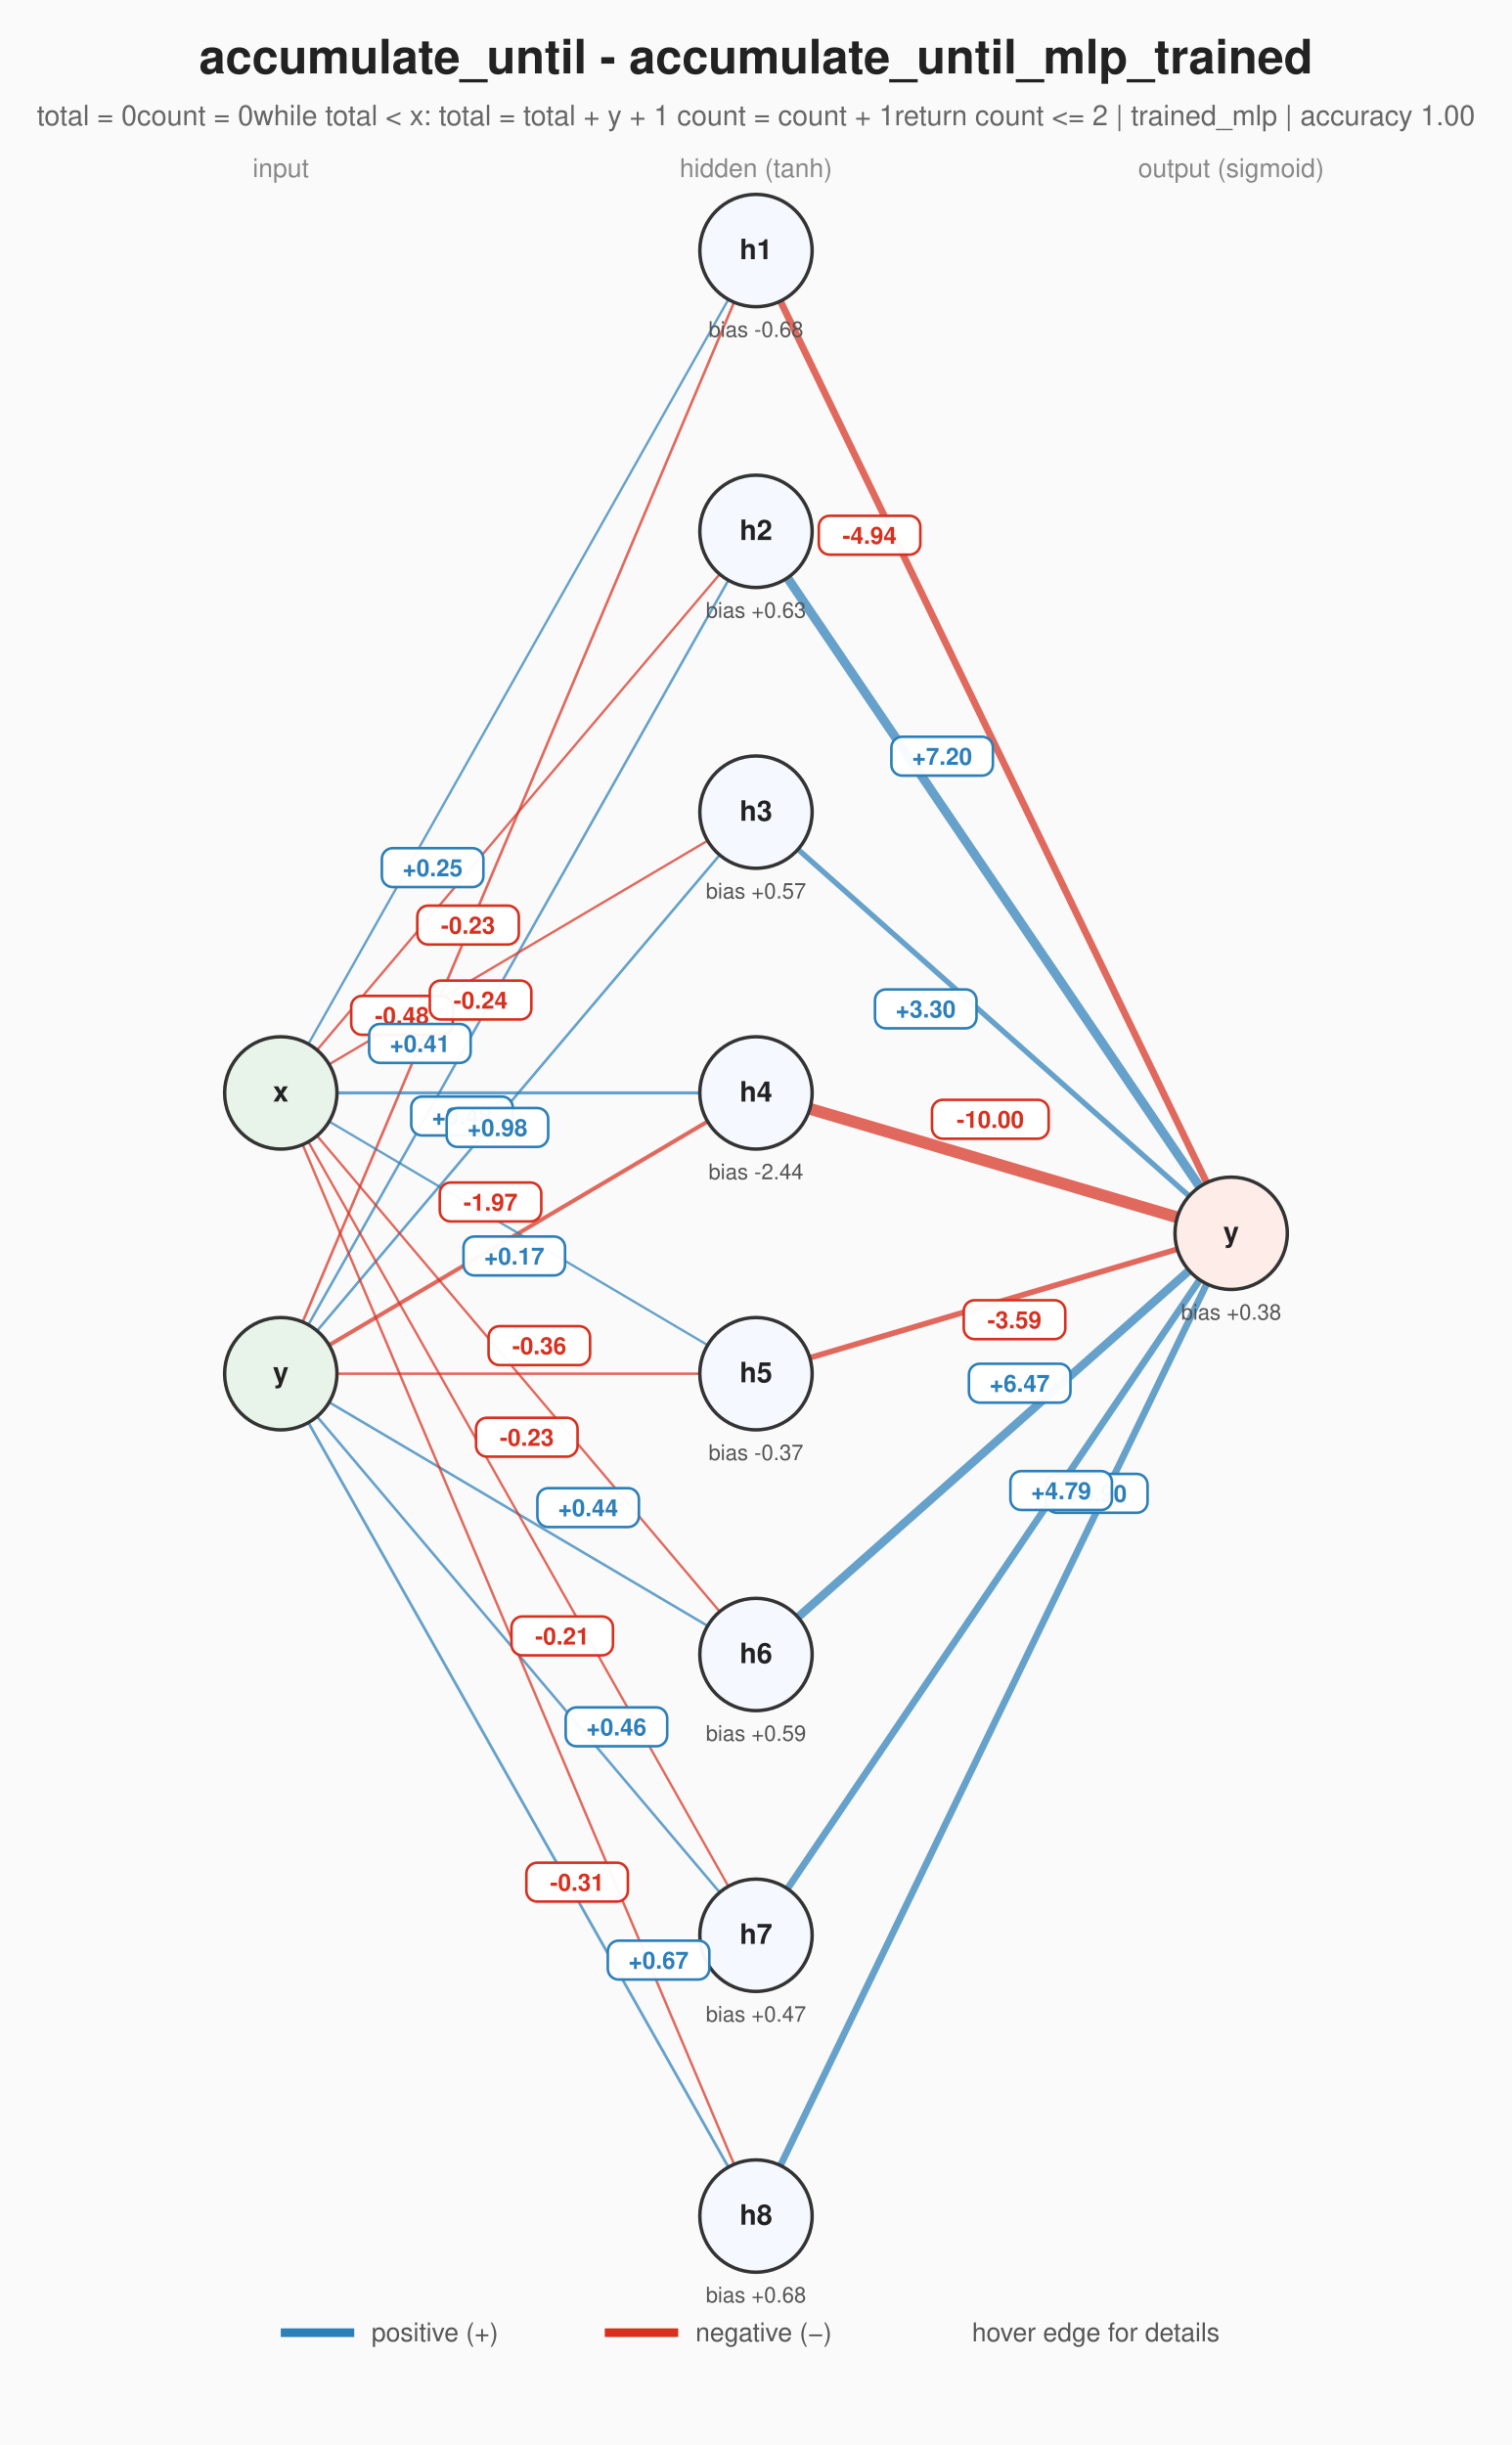
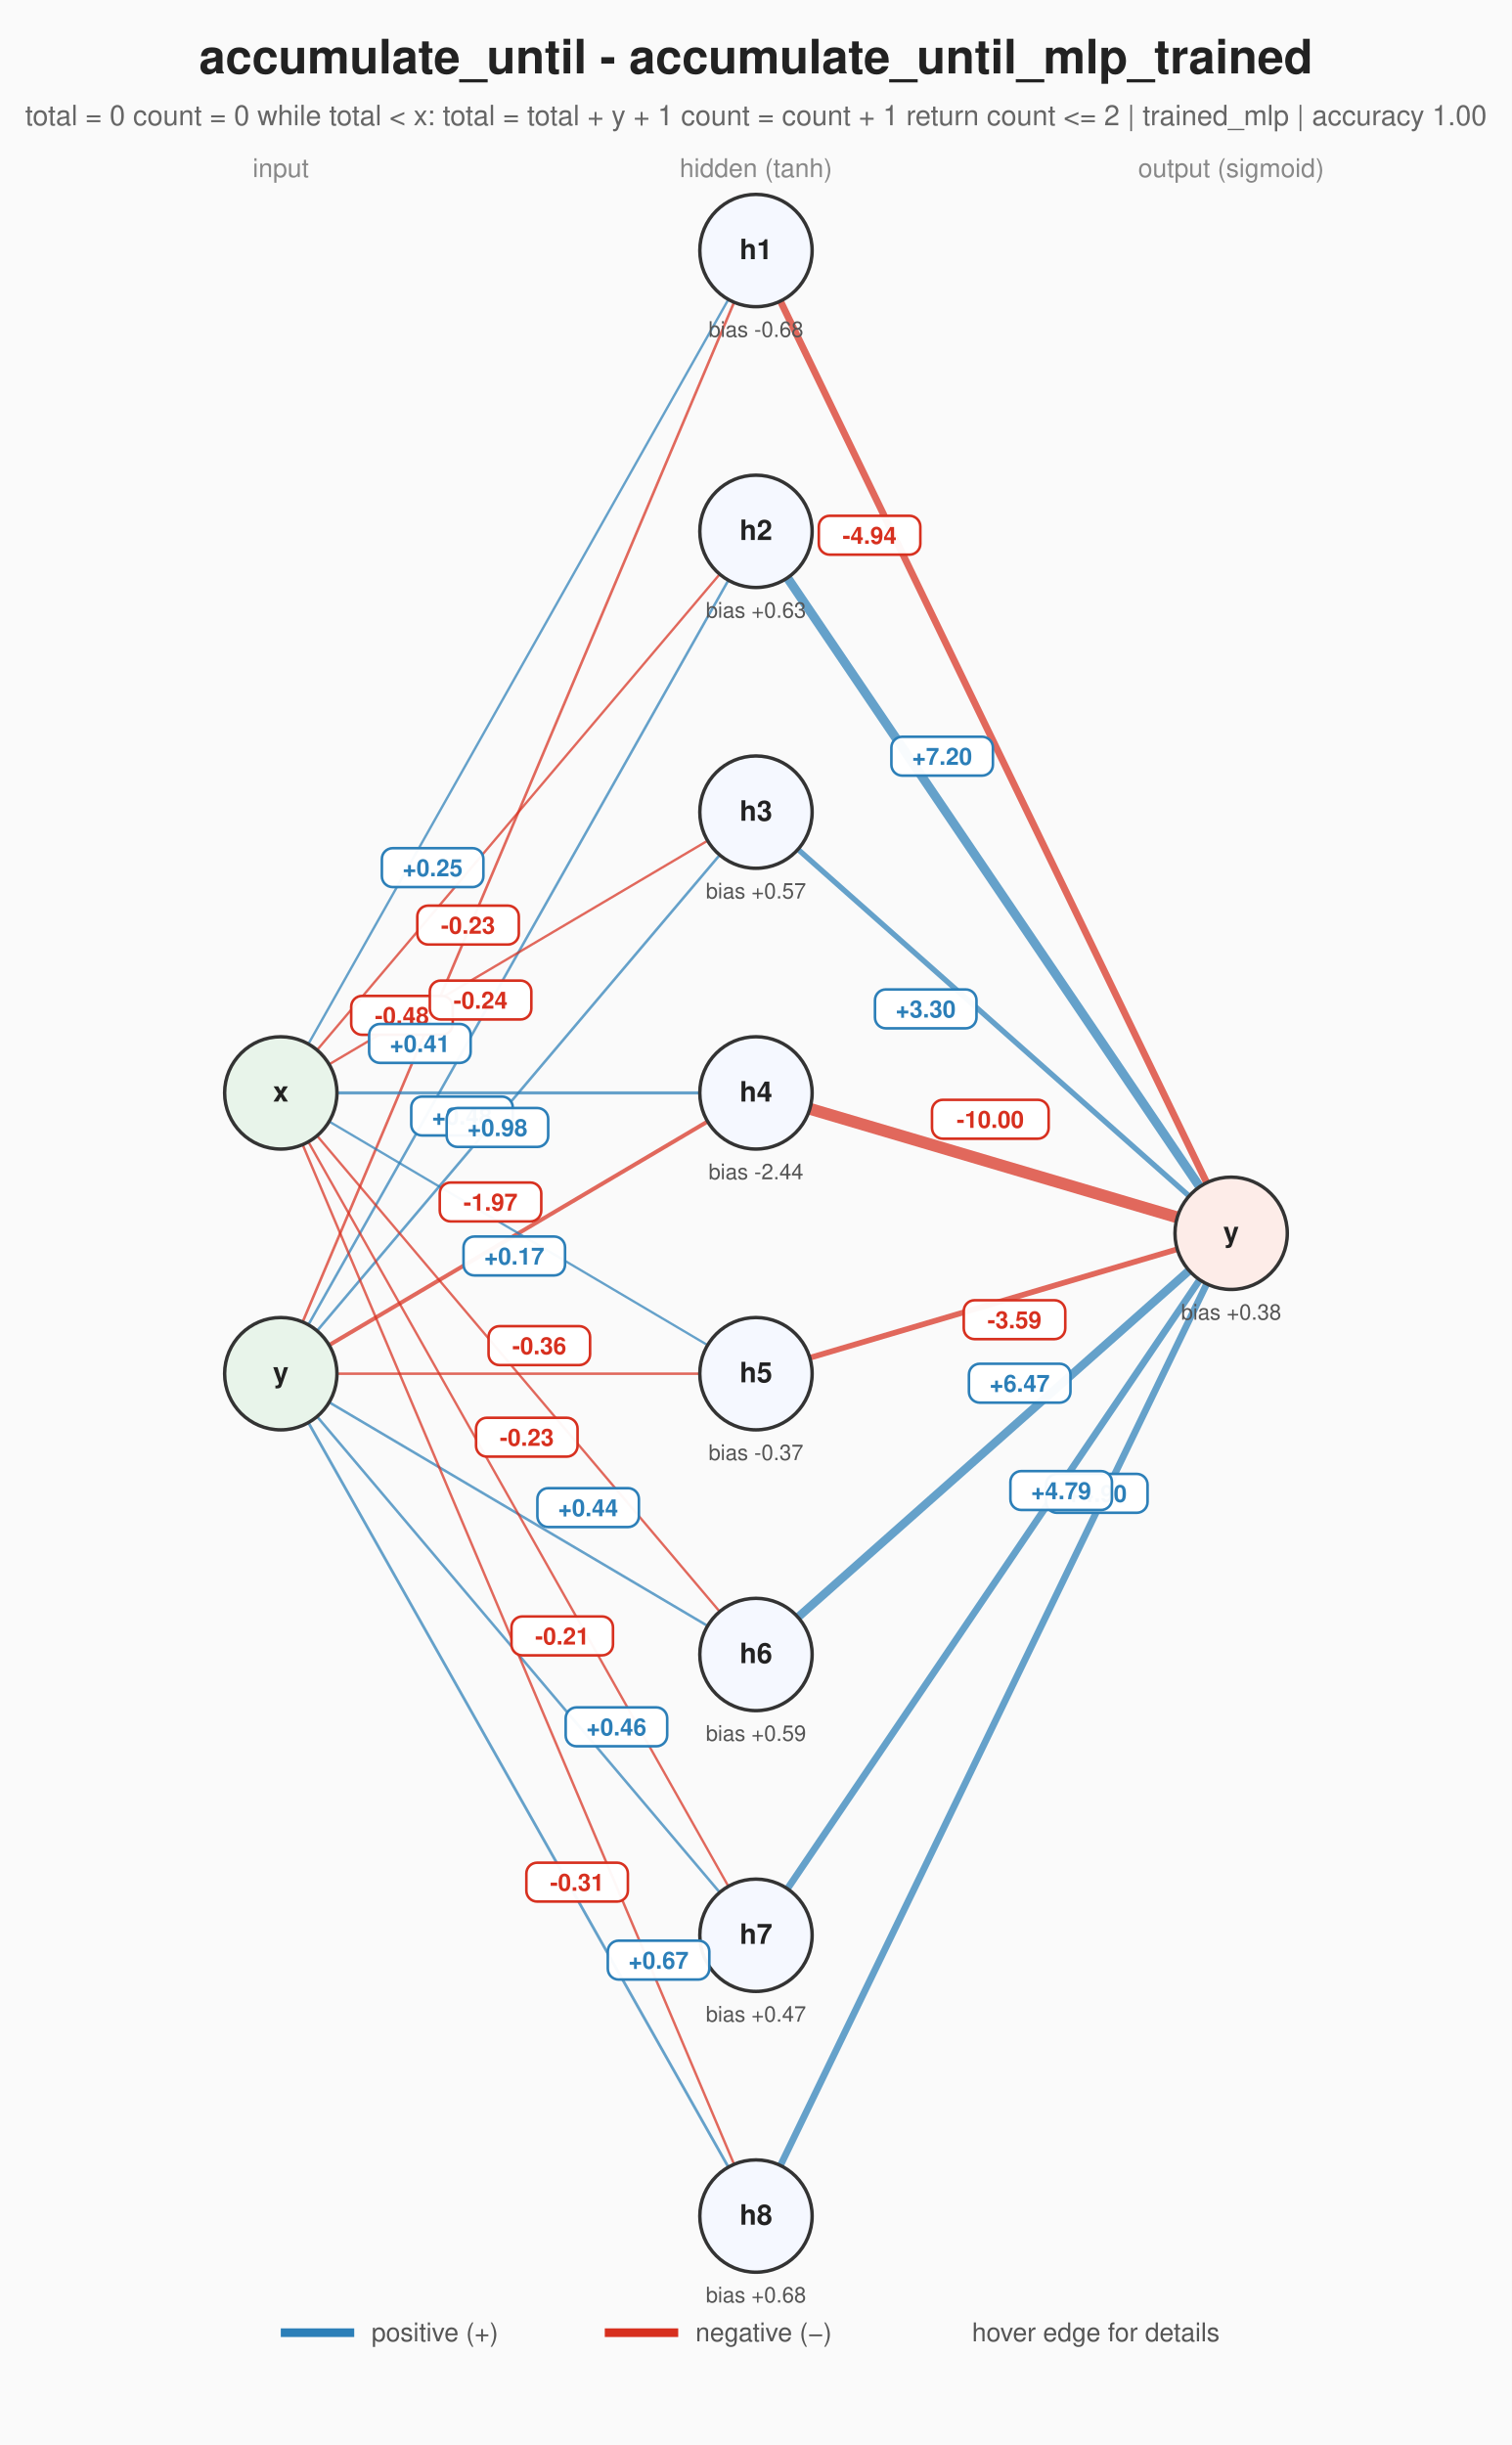
<svg xmlns="http://www.w3.org/2000/svg" width="700" height="1132" viewBox="0 0 700 1132" font-family="Helvetica, Arial, sans-serif">
  <style type="text/css">
  .edge { cursor: pointer; }
  .edge-line { transition: stroke-width .15s, stroke-opacity .15s; }
  .edge:hover .edge-line { stroke-opacity: 1; stroke-width: 5; }
  .edge .wlabel { transition: opacity .15s; }
  .edge:hover .wlabel rect { stroke-width: 2; }
  .neuron { cursor: pointer; transition: stroke-width .15s; }
  .neuron:hover { stroke-width: 3; }
  .neuron.dim { opacity: .35; }
  .edge.dim .edge-line { opacity: .2; }
  .edge.dim .wlabel { opacity: .25; }
  svg.hide-weights .wlabel { display: none; }
  svg.hide-biases .bias-label { display: none; }
</style>
  <rect width="700" height="1132" fill="#fafafa" />
  <text x="350.0" y="34" text-anchor="middle" font-size="22" font-weight="bold" fill="#222">accumulate_until - accumulate_until_mlp_trained</text>
  <text x="350.0" y="58" text-anchor="middle" font-size="13" fill="#666">
- total = 0
- count = 0
- while total &lt; x:
-     total = total + y + 1
-     count = count + 1
- return count &lt;= 2
-   |  trained_mlp  |  accuracy 1.00</text>
+         total = 0
+         count = 0
+         while total &lt; x:
+             total = total + y + 1
+             count = count + 1
+         return count &lt;= 2
+           |  trained_mlp  |  accuracy 1.00</text>
  <g id="diagram">
    <g class="edge" data-layer="0" data-edge="0" data-weight="0.2544" data-from="x" data-to="h1" data-sign="pos">
      <line class="edge-line" x1="130.0" y1="506.0" x2="350.0" y2="116.0" stroke="#2c7fb8" stroke-width="1.11" stroke-opacity="0.72" />
    </g>
    <g class="edge" data-layer="0" data-edge="1" data-weight="-0.4797" data-from="y" data-to="h1" data-sign="neg">
      <line class="edge-line" x1="130.0" y1="636.0" x2="350.0" y2="116.0" stroke="#d7301f" stroke-width="1.22" stroke-opacity="0.72" />
    </g>
    <g class="edge" data-layer="0" data-edge="2" data-weight="-0.2273" data-from="x" data-to="h2" data-sign="neg">
      <line class="edge-line" x1="130.0" y1="506.0" x2="350.0" y2="246.0" stroke="#d7301f" stroke-width="1.10" stroke-opacity="0.72" />
    </g>
    <g class="edge" data-layer="0" data-edge="3" data-weight="0.4142" data-from="y" data-to="h2" data-sign="pos">
      <line class="edge-line" x1="130.0" y1="636.0" x2="350.0" y2="246.0" stroke="#2c7fb8" stroke-width="1.19" stroke-opacity="0.72" />
    </g>
    <g class="edge" data-layer="0" data-edge="4" data-weight="-0.2370" data-from="x" data-to="h3" data-sign="neg">
      <line class="edge-line" x1="130.0" y1="506.0" x2="350.0" y2="376.0" stroke="#d7301f" stroke-width="1.11" stroke-opacity="0.72" />
    </g>
    <g class="edge" data-layer="0" data-edge="5" data-weight="0.4803" data-from="y" data-to="h3" data-sign="pos">
      <line class="edge-line" x1="130.0" y1="636.0" x2="350.0" y2="376.0" stroke="#2c7fb8" stroke-width="1.22" stroke-opacity="0.72" />
    </g>
    <g class="edge" data-layer="0" data-edge="6" data-weight="0.9820" data-from="x" data-to="h4" data-sign="pos">
      <line class="edge-line" x1="130.0" y1="506.0" x2="350.0" y2="506.0" stroke="#2c7fb8" stroke-width="1.44" stroke-opacity="0.72" />
    </g>
    <g class="edge" data-layer="0" data-edge="7" data-weight="-1.9725" data-from="y" data-to="h4" data-sign="neg">
      <line class="edge-line" x1="130.0" y1="636.0" x2="350.0" y2="506.0" stroke="#d7301f" stroke-width="1.89" stroke-opacity="0.72" />
    </g>
    <g class="edge" data-layer="0" data-edge="8" data-weight="0.1698" data-from="x" data-to="h5" data-sign="pos">
      <line class="edge-line" x1="130.0" y1="506.0" x2="350.0" y2="636.0" stroke="#2c7fb8" stroke-width="1.08" stroke-opacity="0.72" />
    </g>
    <g class="edge" data-layer="0" data-edge="9" data-weight="-0.3647" data-from="y" data-to="h5" data-sign="neg">
      <line class="edge-line" x1="130.0" y1="636.0" x2="350.0" y2="636.0" stroke="#d7301f" stroke-width="1.16" stroke-opacity="0.72" />
    </g>
    <g class="edge" data-layer="0" data-edge="10" data-weight="-0.2287" data-from="x" data-to="h6" data-sign="neg">
      <line class="edge-line" x1="130.0" y1="506.0" x2="350.0" y2="766.0" stroke="#d7301f" stroke-width="1.10" stroke-opacity="0.72" />
    </g>
    <g class="edge" data-layer="0" data-edge="11" data-weight="0.4418" data-from="y" data-to="h6" data-sign="pos">
      <line class="edge-line" x1="130.0" y1="636.0" x2="350.0" y2="766.0" stroke="#2c7fb8" stroke-width="1.20" stroke-opacity="0.72" />
    </g>
    <g class="edge" data-layer="0" data-edge="12" data-weight="-0.2144" data-from="x" data-to="h7" data-sign="neg">
      <line class="edge-line" x1="130.0" y1="506.0" x2="350.0" y2="896.0" stroke="#d7301f" stroke-width="1.10" stroke-opacity="0.72" />
    </g>
    <g class="edge" data-layer="0" data-edge="13" data-weight="0.4624" data-from="y" data-to="h7" data-sign="pos">
      <line class="edge-line" x1="130.0" y1="636.0" x2="350.0" y2="896.0" stroke="#2c7fb8" stroke-width="1.21" stroke-opacity="0.72" />
    </g>
    <g class="edge" data-layer="0" data-edge="14" data-weight="-0.3110" data-from="x" data-to="h8" data-sign="neg">
      <line class="edge-line" x1="130.0" y1="506.0" x2="350.0" y2="1026.0" stroke="#d7301f" stroke-width="1.14" stroke-opacity="0.72" />
    </g>
    <g class="edge" data-layer="0" data-edge="15" data-weight="0.6714" data-from="y" data-to="h8" data-sign="pos">
      <line class="edge-line" x1="130.0" y1="636.0" x2="350.0" y2="1026.0" stroke="#2c7fb8" stroke-width="1.30" stroke-opacity="0.72" />
    </g>
    <g class="edge" data-layer="1" data-edge="16" data-weight="-4.9352" data-from="h1" data-to="y" data-sign="neg">
      <line class="edge-line" x1="350.0" y1="116.0" x2="570.0" y2="571.0" stroke="#d7301f" stroke-width="3.22" stroke-opacity="0.72" />
    </g>
    <g class="edge" data-layer="1" data-edge="17" data-weight="7.2018" data-from="h2" data-to="y" data-sign="pos">
      <line class="edge-line" x1="350.0" y1="246.0" x2="570.0" y2="571.0" stroke="#2c7fb8" stroke-width="4.24" stroke-opacity="0.72" />
    </g>
    <g class="edge" data-layer="1" data-edge="18" data-weight="3.3029" data-from="h3" data-to="y" data-sign="pos">
      <line class="edge-line" x1="350.0" y1="376.0" x2="570.0" y2="571.0" stroke="#2c7fb8" stroke-width="2.49" stroke-opacity="0.72" />
    </g>
    <g class="edge" data-layer="1" data-edge="19" data-weight="-10.0009" data-from="h4" data-to="y" data-sign="neg">
      <line class="edge-line" x1="350.0" y1="506.0" x2="570.0" y2="571.0" stroke="#d7301f" stroke-width="5.50" stroke-opacity="0.72" />
    </g>
    <g class="edge" data-layer="1" data-edge="20" data-weight="-3.5902" data-from="h5" data-to="y" data-sign="neg">
      <line class="edge-line" x1="350.0" y1="636.0" x2="570.0" y2="571.0" stroke="#d7301f" stroke-width="2.62" stroke-opacity="0.72" />
    </g>
    <g class="edge" data-layer="1" data-edge="21" data-weight="6.4665" data-from="h6" data-to="y" data-sign="pos">
      <line class="edge-line" x1="350.0" y1="766.0" x2="570.0" y2="571.0" stroke="#2c7fb8" stroke-width="3.91" stroke-opacity="0.72" />
    </g>
    <g class="edge" data-layer="1" data-edge="22" data-weight="4.9002" data-from="h7" data-to="y" data-sign="pos">
      <line class="edge-line" x1="350.0" y1="896.0" x2="570.0" y2="571.0" stroke="#2c7fb8" stroke-width="3.20" stroke-opacity="0.72" />
    </g>
    <g class="edge" data-layer="1" data-edge="23" data-weight="4.7933" data-from="h8" data-to="y" data-sign="pos">
      <line class="edge-line" x1="350.0" y1="1026.0" x2="570.0" y2="571.0" stroke="#2c7fb8" stroke-width="3.16" stroke-opacity="0.72" />
    </g>
    <g class="neuron" data-neuron="x">
      <circle cx="130.0" cy="506.0" r="26" fill="#e8f4ea" stroke="#333333" stroke-width="1.6" />
      <text x="130.0" y="510.0" text-anchor="middle" font-size="13" font-weight="600" fill="#222">x</text>
    </g>
    <g class="neuron" data-neuron="y">
      <circle cx="130.0" cy="636.0" r="26" fill="#e8f4ea" stroke="#333333" stroke-width="1.6" />
      <text x="130.0" y="640.0" text-anchor="middle" font-size="13" font-weight="600" fill="#222">y</text>
    </g>
    <text x="130.0" y="82.0" text-anchor="middle" font-size="12" fill="#888">input</text>
    <g class="neuron" data-neuron="h1">
      <circle cx="350.0" cy="116.0" r="26" fill="#f5f8ff" stroke="#333333" stroke-width="1.6" />
      <text x="350.0" y="120.0" text-anchor="middle" font-size="13" font-weight="600" fill="#222">h1</text>
      <text class="bias-label" x="350.0" y="156.0" text-anchor="middle" font-size="10" fill="#555">bias -0.68</text>
    </g>
    <g class="neuron" data-neuron="h2">
      <circle cx="350.0" cy="246.0" r="26" fill="#f5f8ff" stroke="#333333" stroke-width="1.6" />
      <text x="350.0" y="250.0" text-anchor="middle" font-size="13" font-weight="600" fill="#222">h2</text>
      <text class="bias-label" x="350.0" y="286.0" text-anchor="middle" font-size="10" fill="#555">bias +0.63</text>
    </g>
    <g class="neuron" data-neuron="h3">
      <circle cx="350.0" cy="376.0" r="26" fill="#f5f8ff" stroke="#333333" stroke-width="1.6" />
      <text x="350.0" y="380.0" text-anchor="middle" font-size="13" font-weight="600" fill="#222">h3</text>
      <text class="bias-label" x="350.0" y="416.0" text-anchor="middle" font-size="10" fill="#555">bias +0.57</text>
    </g>
    <g class="neuron" data-neuron="h4">
      <circle cx="350.0" cy="506.0" r="26" fill="#f5f8ff" stroke="#333333" stroke-width="1.6" />
      <text x="350.0" y="510.0" text-anchor="middle" font-size="13" font-weight="600" fill="#222">h4</text>
      <text class="bias-label" x="350.0" y="546.0" text-anchor="middle" font-size="10" fill="#555">bias -2.44</text>
    </g>
    <g class="neuron" data-neuron="h5">
      <circle cx="350.0" cy="636.0" r="26" fill="#f5f8ff" stroke="#333333" stroke-width="1.6" />
      <text x="350.0" y="640.0" text-anchor="middle" font-size="13" font-weight="600" fill="#222">h5</text>
      <text class="bias-label" x="350.0" y="676.0" text-anchor="middle" font-size="10" fill="#555">bias -0.37</text>
    </g>
    <g class="neuron" data-neuron="h6">
      <circle cx="350.0" cy="766.0" r="26" fill="#f5f8ff" stroke="#333333" stroke-width="1.6" />
      <text x="350.0" y="770.0" text-anchor="middle" font-size="13" font-weight="600" fill="#222">h6</text>
      <text class="bias-label" x="350.0" y="806.0" text-anchor="middle" font-size="10" fill="#555">bias +0.59</text>
    </g>
    <g class="neuron" data-neuron="h7">
      <circle cx="350.0" cy="896.0" r="26" fill="#f5f8ff" stroke="#333333" stroke-width="1.6" />
      <text x="350.0" y="900.0" text-anchor="middle" font-size="13" font-weight="600" fill="#222">h7</text>
      <text class="bias-label" x="350.0" y="936.0" text-anchor="middle" font-size="10" fill="#555">bias +0.47</text>
    </g>
    <g class="neuron" data-neuron="h8">
      <circle cx="350.0" cy="1026.0" r="26" fill="#f5f8ff" stroke="#333333" stroke-width="1.6" />
      <text x="350.0" y="1030.0" text-anchor="middle" font-size="13" font-weight="600" fill="#222">h8</text>
      <text class="bias-label" x="350.0" y="1066.0" text-anchor="middle" font-size="10" fill="#555">bias +0.68</text>
    </g>
    <text x="350.0" y="82.0" text-anchor="middle" font-size="12" fill="#888">hidden (tanh)</text>
    <g class="neuron" data-neuron="y">
      <circle cx="570.0" cy="571.0" r="26" fill="#fdece8" stroke="#333333" stroke-width="1.6" />
      <text x="570.0" y="575.0" text-anchor="middle" font-size="13" font-weight="600" fill="#222">y</text>
      <text class="bias-label" x="570.0" y="611.0" text-anchor="middle" font-size="10" fill="#555">bias +0.38</text>
    </g>
    <text x="570.0" y="82.0" text-anchor="middle" font-size="12" fill="#888">output (sigmoid)</text>
    <g class="label-layer">
      <g class="wlabel" data-edge="0" pointer-events="none">
        <rect x="176.8" y="392.7" width="47.0" height="18" rx="5" fill="#ffffff" fill-opacity="0.95" stroke="#2c7fb8" stroke-width="1.2" />
        <text x="200.3" y="405.7" text-anchor="middle" font-size="11" font-weight="700" fill="#2c7fb8">+0.25</text>
      </g>
      <g class="wlabel" data-edge="1" pointer-events="none">
        <rect x="162.6" y="461.1" width="47.0" height="18" rx="5" fill="#ffffff" fill-opacity="0.95" stroke="#d7301f" stroke-width="1.2" />
        <text x="186.1" y="474.1" text-anchor="middle" font-size="11" font-weight="700" fill="#d7301f">-0.48</text>
      </g>
      <g class="wlabel" data-edge="2" pointer-events="none">
        <rect x="193.2" y="419.3" width="47.0" height="18" rx="5" fill="#ffffff" fill-opacity="0.95" stroke="#d7301f" stroke-width="1.2" />
        <text x="216.7" y="432.3" text-anchor="middle" font-size="11" font-weight="700" fill="#d7301f">-0.23</text>
      </g>
      <g class="wlabel" data-edge="3" pointer-events="none">
        <rect x="170.9" y="474.1" width="47.0" height="18" rx="5" fill="#ffffff" fill-opacity="0.95" stroke="#2c7fb8" stroke-width="1.2" />
        <text x="194.4" y="487.1" text-anchor="middle" font-size="11" font-weight="700" fill="#2c7fb8">+0.41</text>
      </g>
      <g class="wlabel" data-edge="4" pointer-events="none">
        <rect x="199.0" y="454.0" width="47.0" height="18" rx="5" fill="#ffffff" fill-opacity="0.95" stroke="#d7301f" stroke-width="1.2" />
        <text x="222.5" y="467.0" text-anchor="middle" font-size="11" font-weight="700" fill="#d7301f">-0.24</text>
      </g>
      <g class="wlabel" data-edge="5" pointer-events="none">
        <rect x="190.4" y="507.7" width="47.0" height="18" rx="5" fill="#ffffff" fill-opacity="0.95" stroke="#2c7fb8" stroke-width="1.2" />
        <text x="213.9" y="520.7" text-anchor="middle" font-size="11" font-weight="700" fill="#2c7fb8">+0.48</text>
      </g>
      <g class="wlabel" data-edge="6" pointer-events="none">
        <rect x="206.8" y="513.0" width="47.0" height="18" rx="5" fill="#ffffff" fill-opacity="0.95" stroke="#2c7fb8" stroke-width="1.2" />
        <text x="230.3" y="526.0" text-anchor="middle" font-size="11" font-weight="700" fill="#2c7fb8">+0.98</text>
      </g>
      <g class="wlabel" data-edge="7" pointer-events="none">
        <rect x="203.6" y="547.5" width="47.0" height="18" rx="5" fill="#ffffff" fill-opacity="0.95" stroke="#d7301f" stroke-width="1.2" />
        <text x="227.1" y="560.5" text-anchor="middle" font-size="11" font-weight="700" fill="#d7301f">-1.97</text>
      </g>
      <g class="wlabel" data-edge="8" pointer-events="none">
        <rect x="214.6" y="572.5" width="47.0" height="18" rx="5" fill="#ffffff" fill-opacity="0.95" stroke="#2c7fb8" stroke-width="1.2" />
        <text x="238.1" y="585.5" text-anchor="middle" font-size="11" font-weight="700" fill="#2c7fb8">+0.17</text>
      </g>
      <g class="wlabel" data-edge="9" pointer-events="none">
        <rect x="226.2" y="614.0" width="47.0" height="18" rx="5" fill="#ffffff" fill-opacity="0.95" stroke="#d7301f" stroke-width="1.2" />
        <text x="249.7" y="627.0" text-anchor="middle" font-size="11" font-weight="700" fill="#d7301f">-0.36</text>
      </g>
      <g class="wlabel" data-edge="10" pointer-events="none">
        <rect x="220.4" y="656.4" width="47.0" height="18" rx="5" fill="#ffffff" fill-opacity="0.95" stroke="#d7301f" stroke-width="1.2" />
        <text x="243.9" y="669.4" text-anchor="middle" font-size="11" font-weight="700" fill="#d7301f">-0.23</text>
      </g>
      <g class="wlabel" data-edge="11" pointer-events="none">
        <rect x="248.8" y="689.0" width="47.0" height="18" rx="5" fill="#ffffff" fill-opacity="0.95" stroke="#2c7fb8" stroke-width="1.2" />
        <text x="272.3" y="702.0" text-anchor="middle" font-size="11" font-weight="700" fill="#2c7fb8">+0.44</text>
      </g>
      <g class="wlabel" data-edge="12" pointer-events="none">
        <rect x="236.8" y="748.4" width="47.0" height="18" rx="5" fill="#ffffff" fill-opacity="0.95" stroke="#d7301f" stroke-width="1.2" />
        <text x="260.3" y="761.4" text-anchor="middle" font-size="11" font-weight="700" fill="#d7301f">-0.21</text>
      </g>
      <g class="wlabel" data-edge="13" pointer-events="none">
        <rect x="261.9" y="790.5" width="47.0" height="18" rx="5" fill="#ffffff" fill-opacity="0.95" stroke="#2c7fb8" stroke-width="1.2" />
        <text x="285.4" y="803.5" text-anchor="middle" font-size="11" font-weight="700" fill="#2c7fb8">+0.46</text>
      </g>
      <g class="wlabel" data-edge="14" pointer-events="none">
        <rect x="243.7" y="862.4" width="47.0" height="18" rx="5" fill="#ffffff" fill-opacity="0.95" stroke="#d7301f" stroke-width="1.2" />
        <text x="267.2" y="875.4" text-anchor="middle" font-size="11" font-weight="700" fill="#d7301f">-0.31</text>
      </g>
      <g class="wlabel" data-edge="15" pointer-events="none">
        <rect x="281.4" y="898.5" width="47.0" height="18" rx="5" fill="#ffffff" fill-opacity="0.95" stroke="#2c7fb8" stroke-width="1.2" />
        <text x="304.9" y="911.5" text-anchor="middle" font-size="11" font-weight="700" fill="#2c7fb8">+0.67</text>
      </g>
      <g class="wlabel" data-edge="16" pointer-events="none">
        <rect x="379.1" y="238.8" width="47.0" height="18" rx="5" fill="#ffffff" fill-opacity="0.95" stroke="#d7301f" stroke-width="1.2" />
        <text x="402.6" y="251.8" text-anchor="middle" font-size="11" font-weight="700" fill="#d7301f">-4.94</text>
      </g>
      <g class="wlabel" data-edge="17" pointer-events="none">
        <rect x="412.7" y="341.1" width="47.0" height="18" rx="5" fill="#ffffff" fill-opacity="0.95" stroke="#2c7fb8" stroke-width="1.2" />
        <text x="436.2" y="354.1" text-anchor="middle" font-size="11" font-weight="700" fill="#2c7fb8">+7.20</text>
      </g>
      <g class="wlabel" data-edge="18" pointer-events="none">
        <rect x="405.1" y="458.1" width="47.0" height="18" rx="5" fill="#ffffff" fill-opacity="0.95" stroke="#2c7fb8" stroke-width="1.2" />
        <text x="428.6" y="471.1" text-anchor="middle" font-size="11" font-weight="700" fill="#2c7fb8">+3.30</text>
      </g>
      <g class="wlabel" data-edge="19" pointer-events="none">
        <rect x="431.5" y="509.2" width="54.0" height="18" rx="5" fill="#ffffff" fill-opacity="0.95" stroke="#d7301f" stroke-width="1.2" />
        <text x="458.5" y="522.2" text-anchor="middle" font-size="11" font-weight="700" fill="#d7301f">-10.00</text>
      </g>
      <g class="wlabel" data-edge="20" pointer-events="none">
        <rect x="446.2" y="602.0" width="47.0" height="18" rx="5" fill="#ffffff" fill-opacity="0.95" stroke="#d7301f" stroke-width="1.2" />
        <text x="469.7" y="615.0" text-anchor="middle" font-size="11" font-weight="700" fill="#d7301f">-3.59</text>
      </g>
      <g class="wlabel" data-edge="21" pointer-events="none">
        <rect x="448.6" y="631.4" width="47.0" height="18" rx="5" fill="#ffffff" fill-opacity="0.95" stroke="#2c7fb8" stroke-width="1.2" />
        <text x="472.1" y="644.4" text-anchor="middle" font-size="11" font-weight="700" fill="#2c7fb8">+6.47</text>
      </g>
      <g class="wlabel" data-edge="22" pointer-events="none">
        <rect x="484.3" y="682.4" width="47.0" height="18" rx="5" fill="#ffffff" fill-opacity="0.95" stroke="#2c7fb8" stroke-width="1.2" />
        <text x="507.8" y="695.4" text-anchor="middle" font-size="11" font-weight="700" fill="#2c7fb8">+4.90</text>
      </g>
      <g class="wlabel" data-edge="23" pointer-events="none">
        <rect x="467.8" y="681.1" width="47.0" height="18" rx="5" fill="#ffffff" fill-opacity="0.95" stroke="#2c7fb8" stroke-width="1.2" />
        <text x="491.3" y="694.1" text-anchor="middle" font-size="11" font-weight="700" fill="#2c7fb8">+4.79</text>
      </g>
    </g>
    <line x1="130" y1="1080" x2="164" y2="1080" stroke="#2c7fb8" stroke-width="4" />
    <text x="172" y="1084" font-size="12" fill="#555">positive (+)</text>
    <line x1="280" y1="1080" x2="314" y2="1080" stroke="#d7301f" stroke-width="4" />
    <text x="322" y="1084" font-size="12" fill="#555">negative (−)</text>
    <text x="450" y="1084" font-size="12" fill="#555">hover edge for details</text>
  </g>
</svg>
